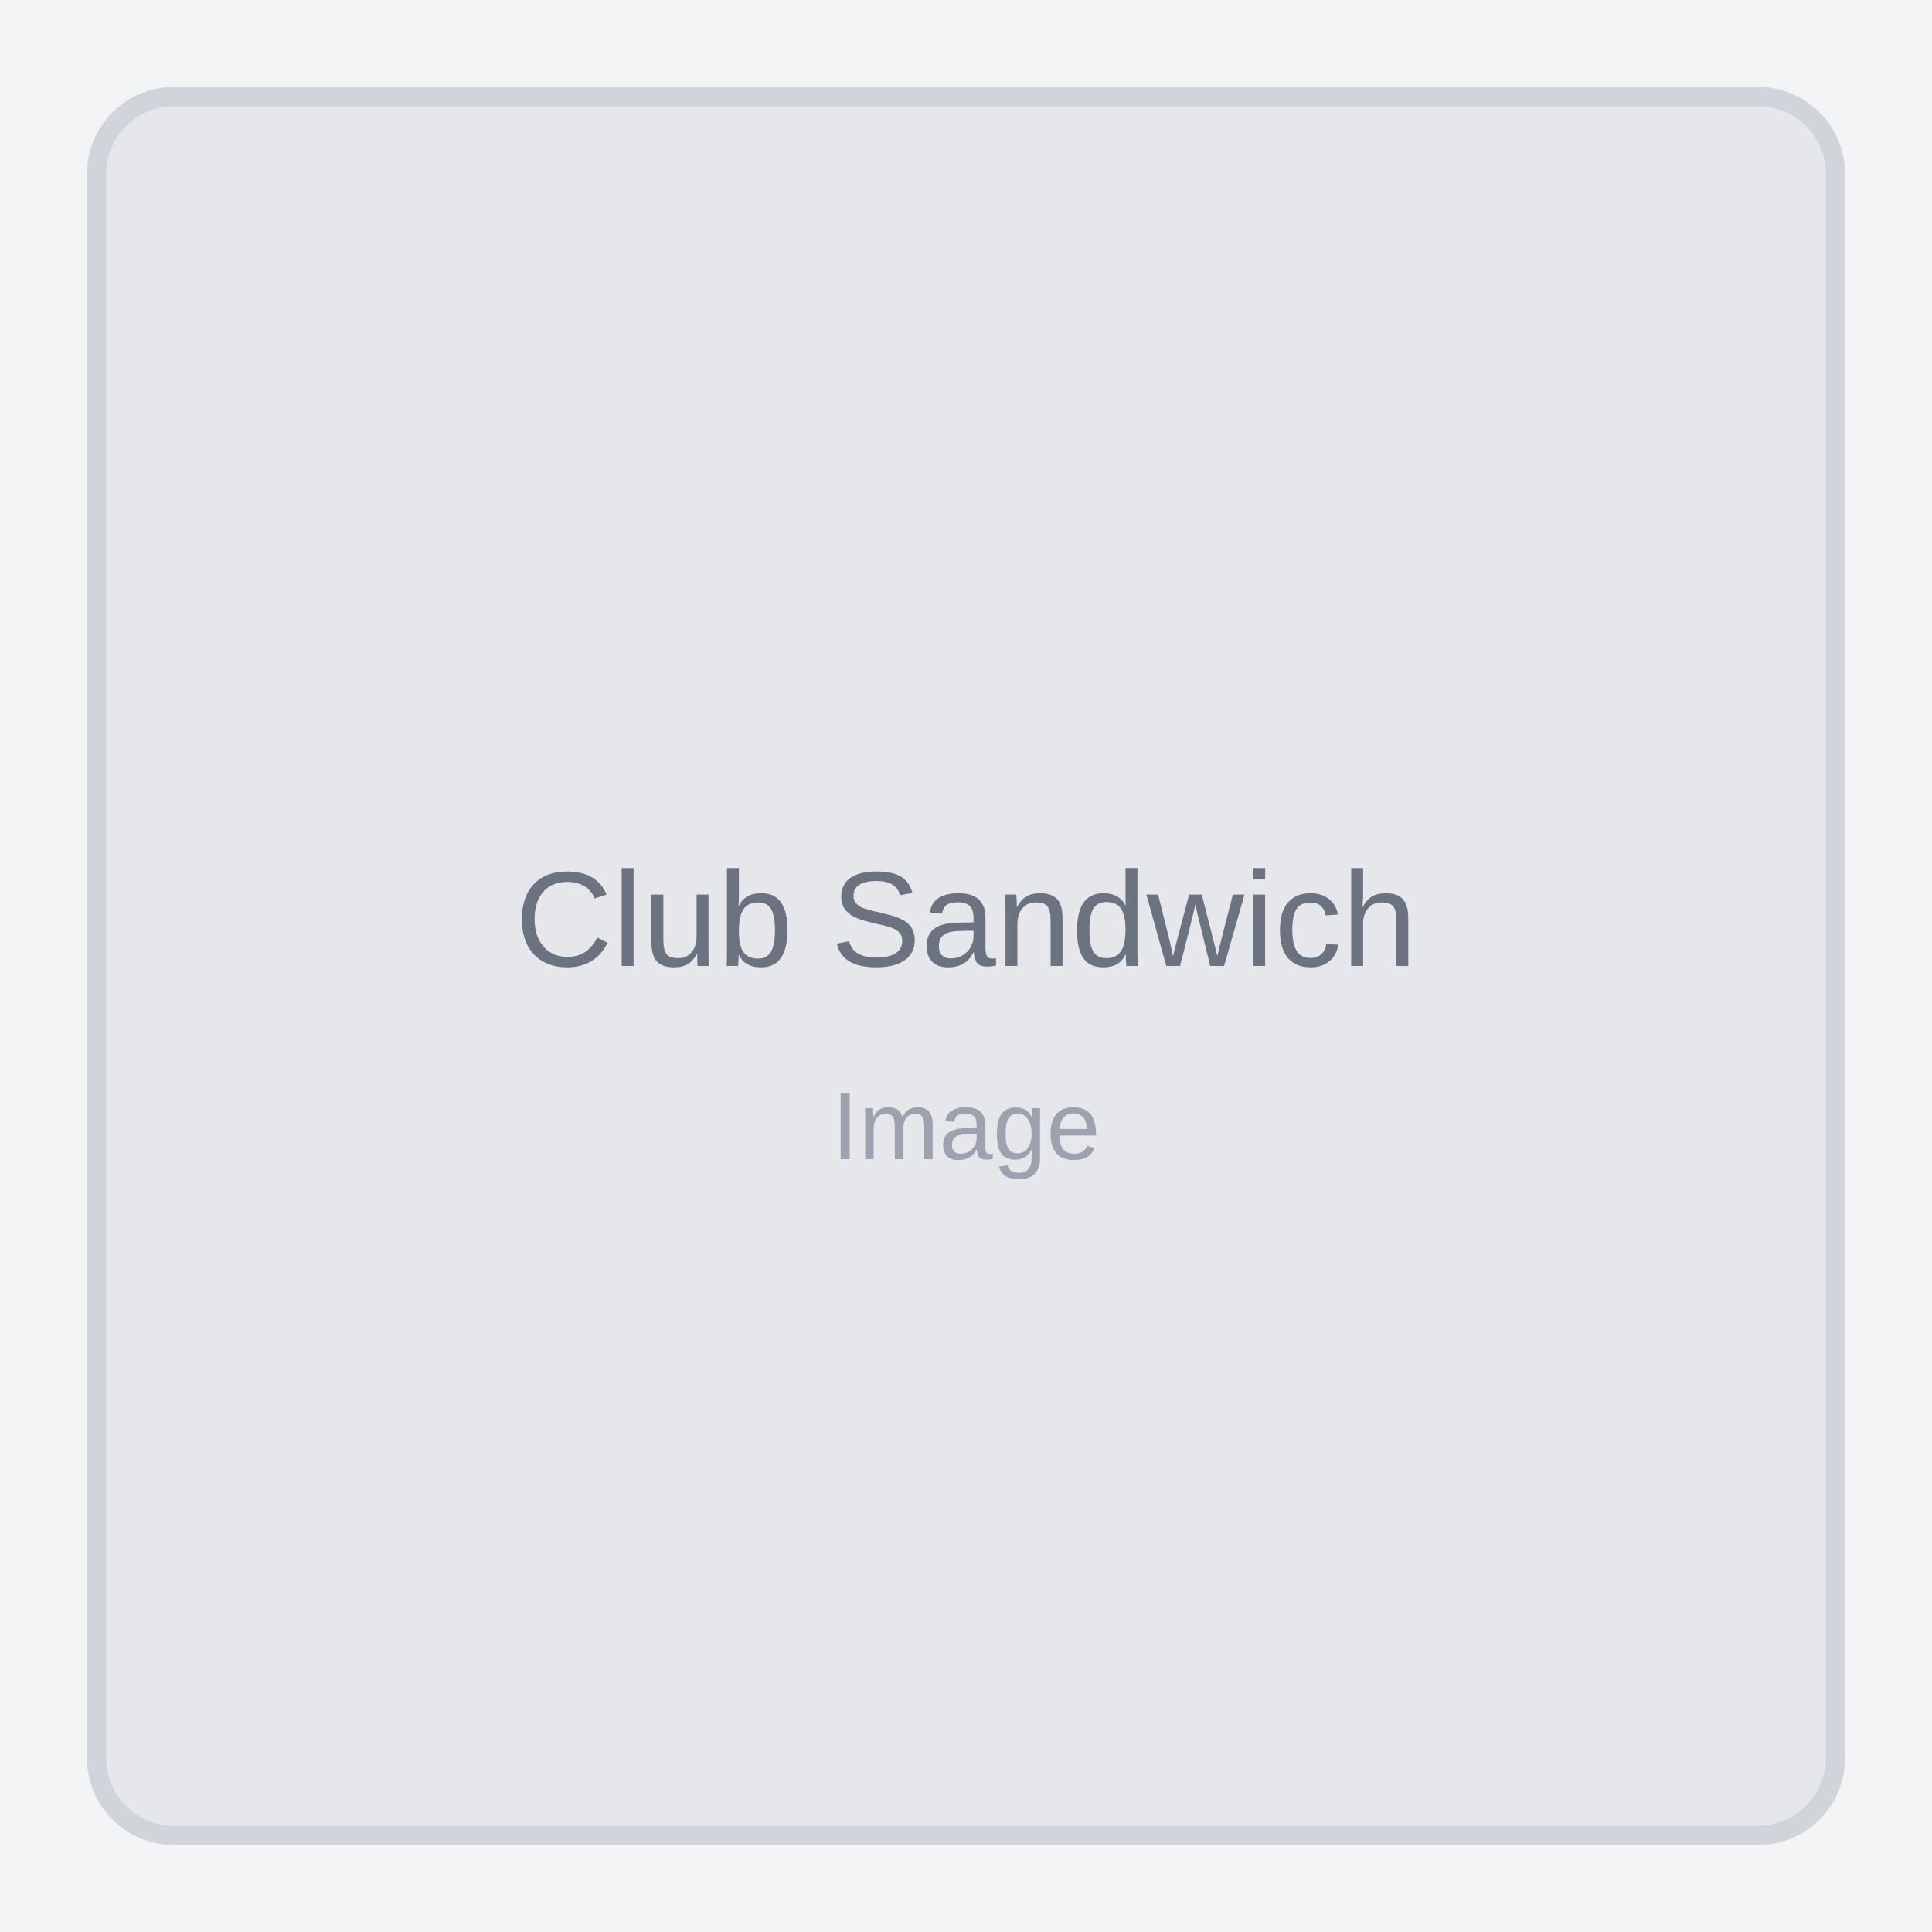
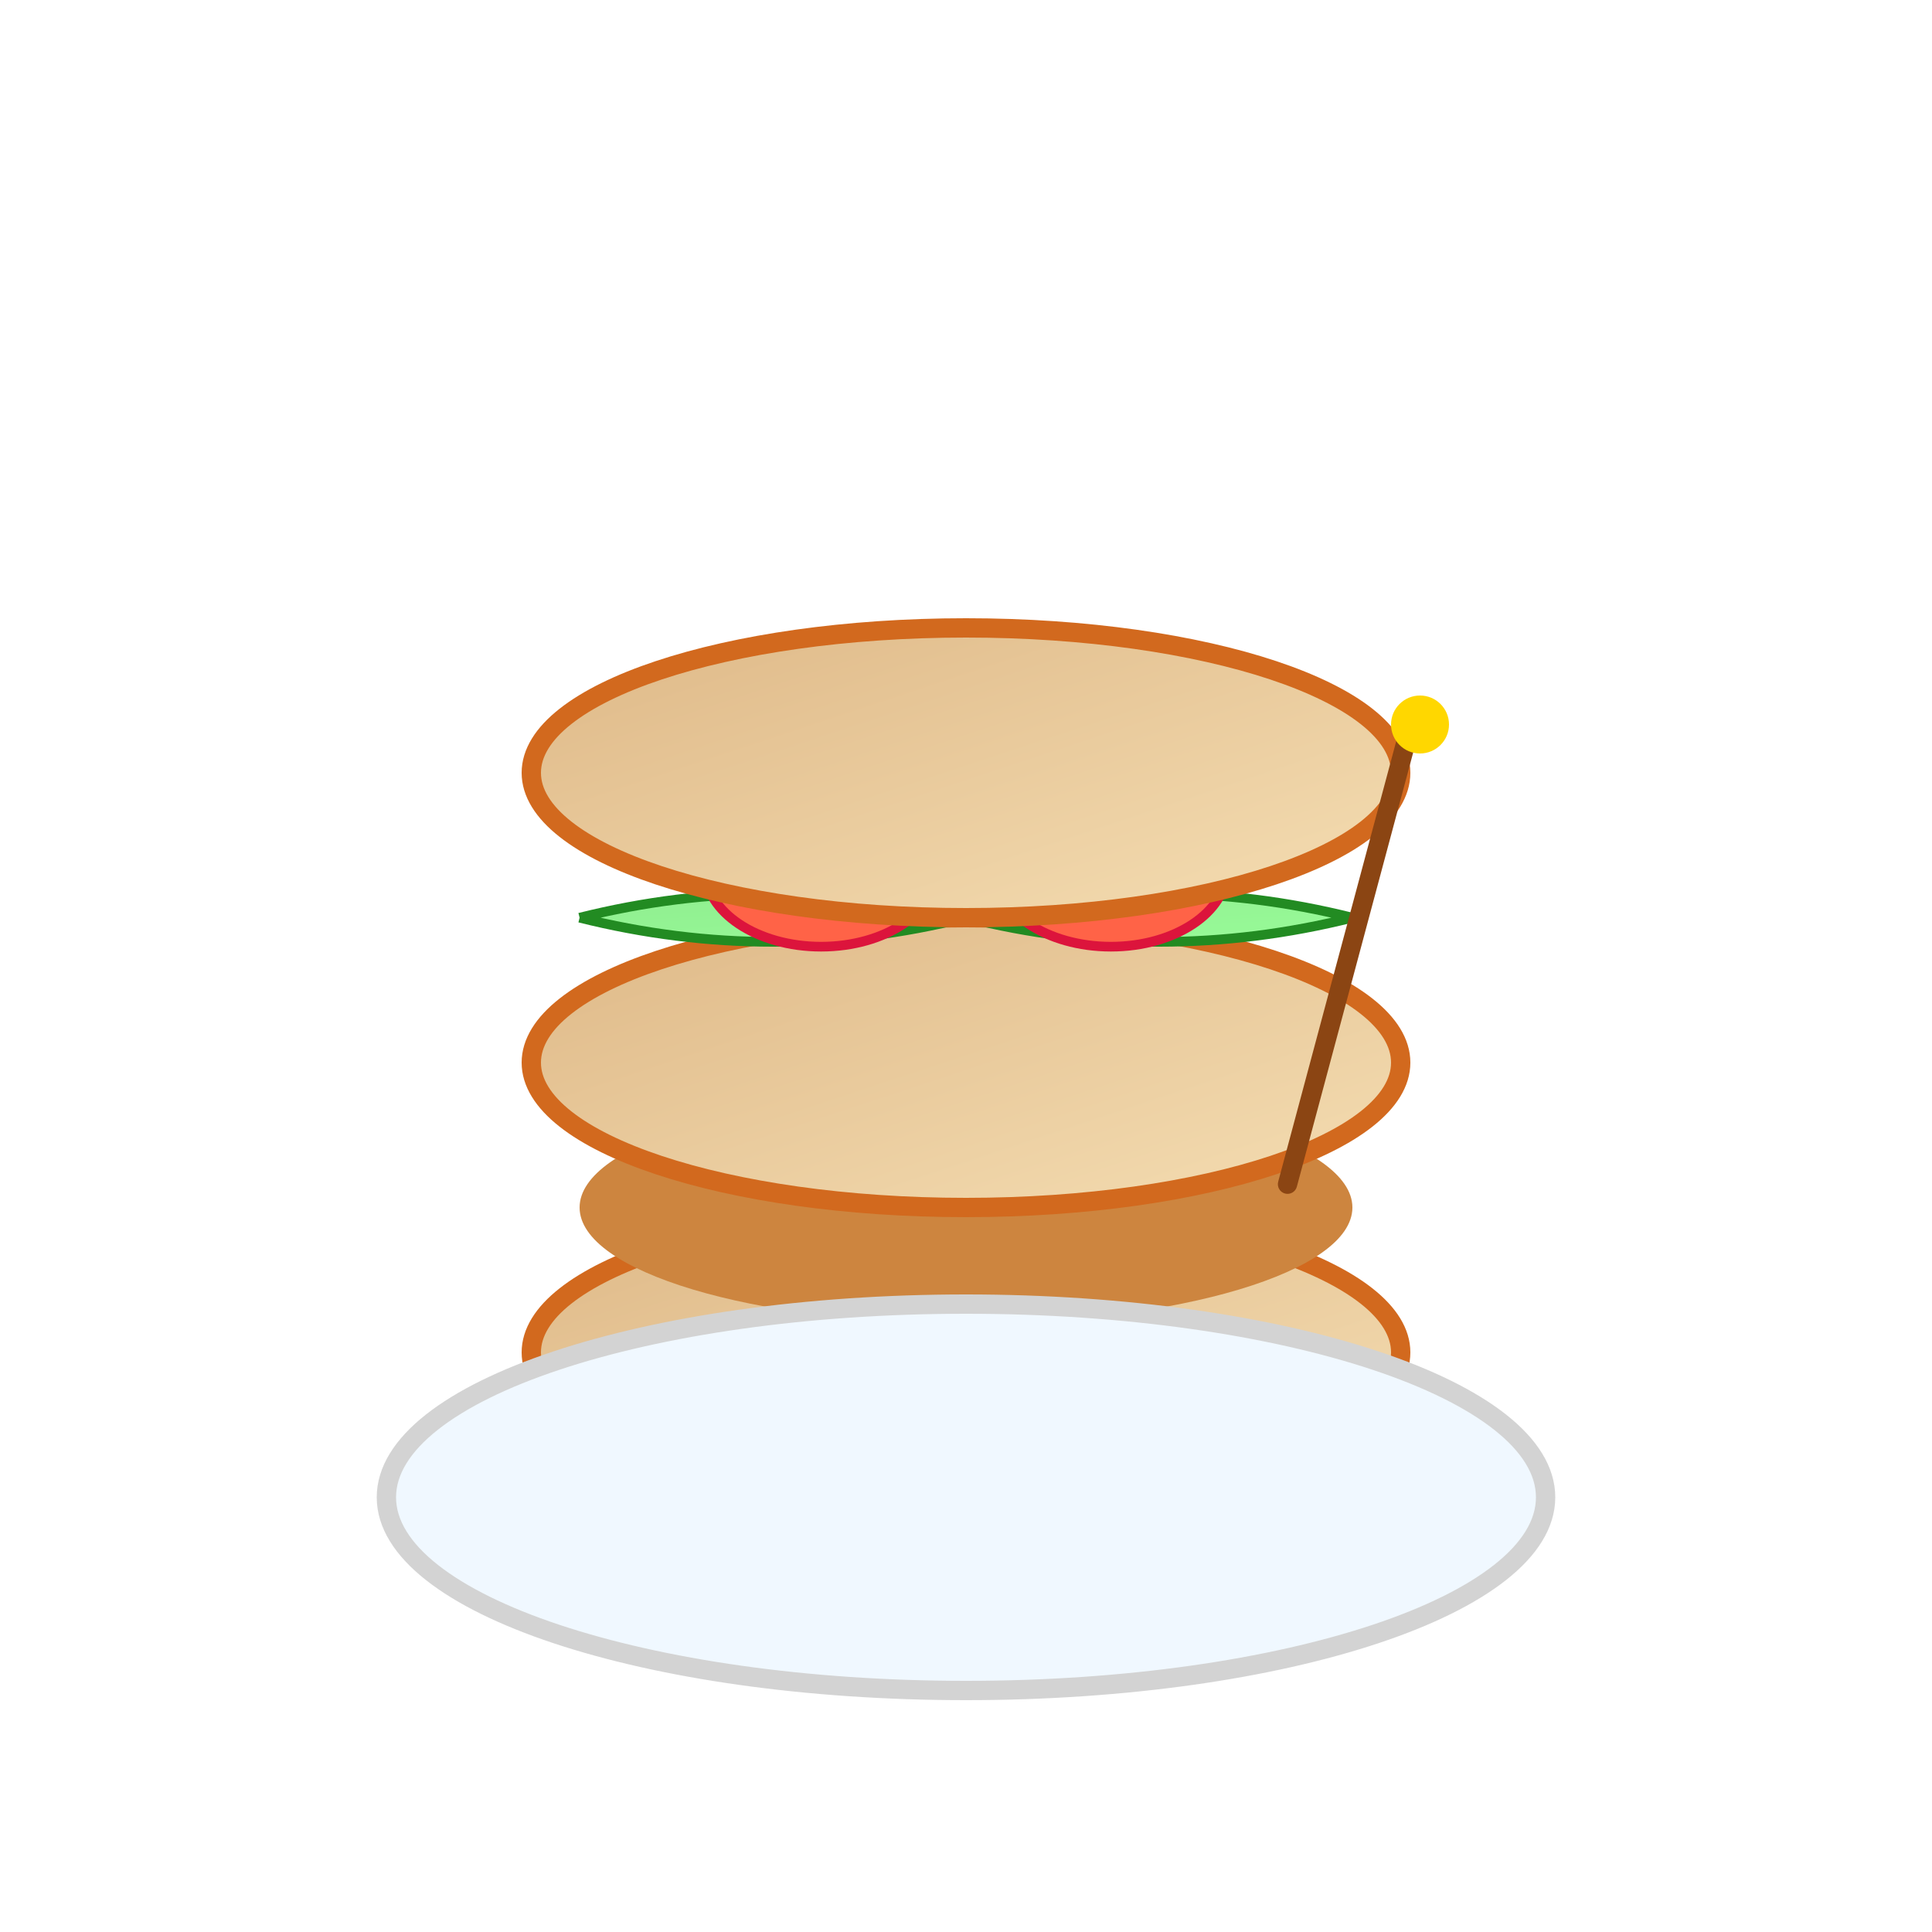
<svg xmlns="http://www.w3.org/2000/svg" width="200" height="200">
-   <rect width="200" height="200" fill="#f3f4f6" />
-   <rect x="10" y="10" width="180" height="180" fill="#e5e7eb" stroke="#d1d5db" stroke-width="2" rx="8" />
-   <text x="100" y="100" text-anchor="middle" font-family="Arial, sans-serif" font-size="14" fill="#6b7280">
-     Club Sandwich
-   </text>
-   <text x="100" y="120" text-anchor="middle" font-family="Arial, sans-serif" font-size="10" fill="#9ca3af">
-     Image
-   </text>
+   <defs>
+     <linearGradient id="breadGradient" x1="0%" y1="0%" x2="100%" y2="100%">
+       <stop offset="0%" style="stop-color:#DEB887;stop-opacity:1" />
+       <stop offset="100%" style="stop-color:#F5DEB3;stop-opacity:1" />
+     </linearGradient>
+     <linearGradient id="lettuceGradient" x1="0%" y1="0%" x2="100%" y2="100%">
+       <stop offset="0%" style="stop-color:#90EE90;stop-opacity:1" />
+       <stop offset="100%" style="stop-color:#98FB98;stop-opacity:1" />
+     </linearGradient>
+   </defs>
+   <ellipse cx="100" cy="140" rx="45" ry="15" fill="url(#breadGradient)" stroke="#D2691E" stroke-width="2" />
+   <ellipse cx="100" cy="125" rx="40" ry="12" fill="#CD853F" />
+   <rect x="65" y="115" width="25" height="4" fill="#8B4513" rx="2" />
+   <rect x="95" y="115" width="25" height="4" fill="#8B4513" rx="2" />
+   <rect x="75" y="110" width="30" height="4" fill="#8B4513" rx="2" />
+   <rect x="85" y="105" width="35" height="4" fill="#8B4513" rx="2" />
+   <ellipse cx="100" cy="110" rx="45" ry="15" fill="url(#breadGradient)" stroke="#D2691E" stroke-width="2" />
+   <path d="M60 95 Q80 90 100 95 Q120 90 140 95 Q120 100 100 95 Q80 100 60 95" fill="url(#lettuceGradient)" stroke="#228B22" stroke-width="1" />
+   <ellipse cx="85" cy="90" rx="12" ry="8" fill="#FF6347" stroke="#DC143C" stroke-width="1" />
+   <ellipse cx="115" cy="90" rx="12" ry="8" fill="#FF6347" stroke="#DC143C" stroke-width="1" />
+   <ellipse cx="100" cy="80" rx="45" ry="15" fill="url(#breadGradient)" stroke="#D2691E" stroke-width="2" />
+   <rect x="145" y="75" width="2" height="50" fill="#8B4513" rx="1" transform="rotate(15 145 75)" />
+   <circle cx="147" cy="75" r="3" fill="#FFD700" />
+   <ellipse cx="100" cy="155" rx="60" ry="20" fill="#F0F8FF" stroke="#D3D3D3" stroke-width="2" />
</svg>
